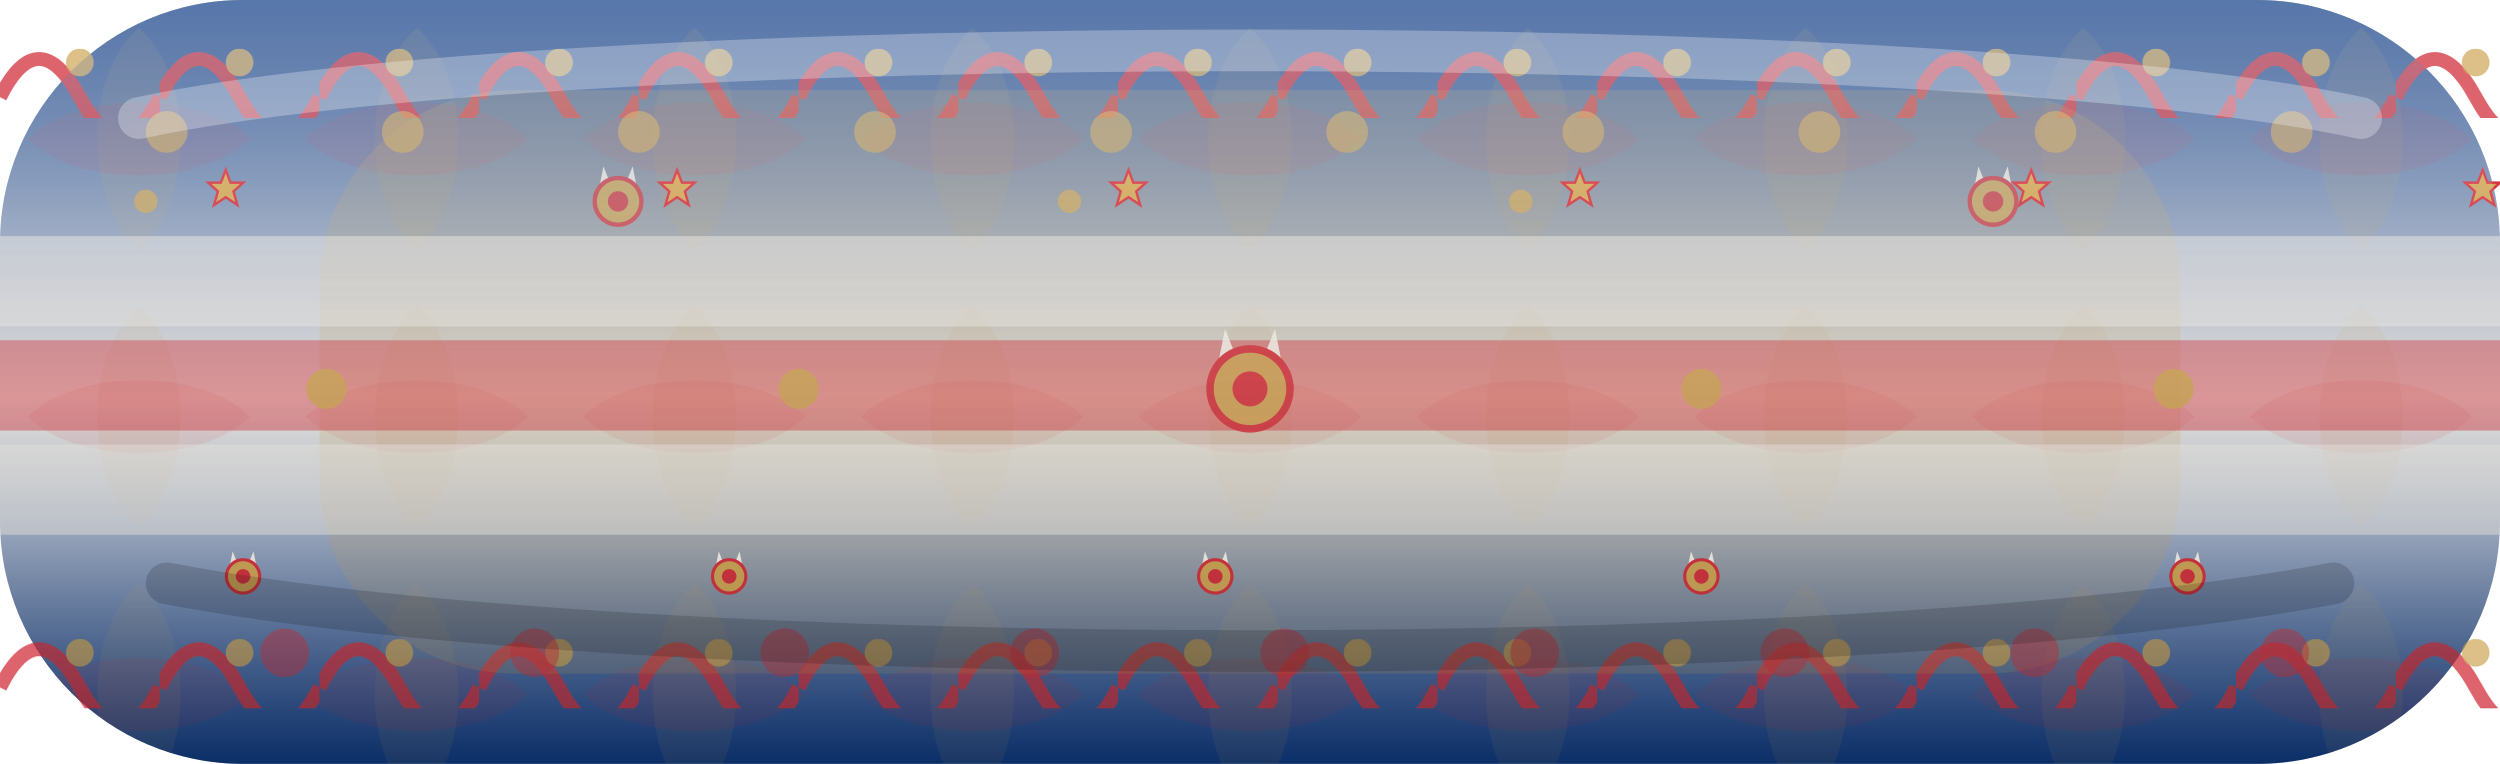
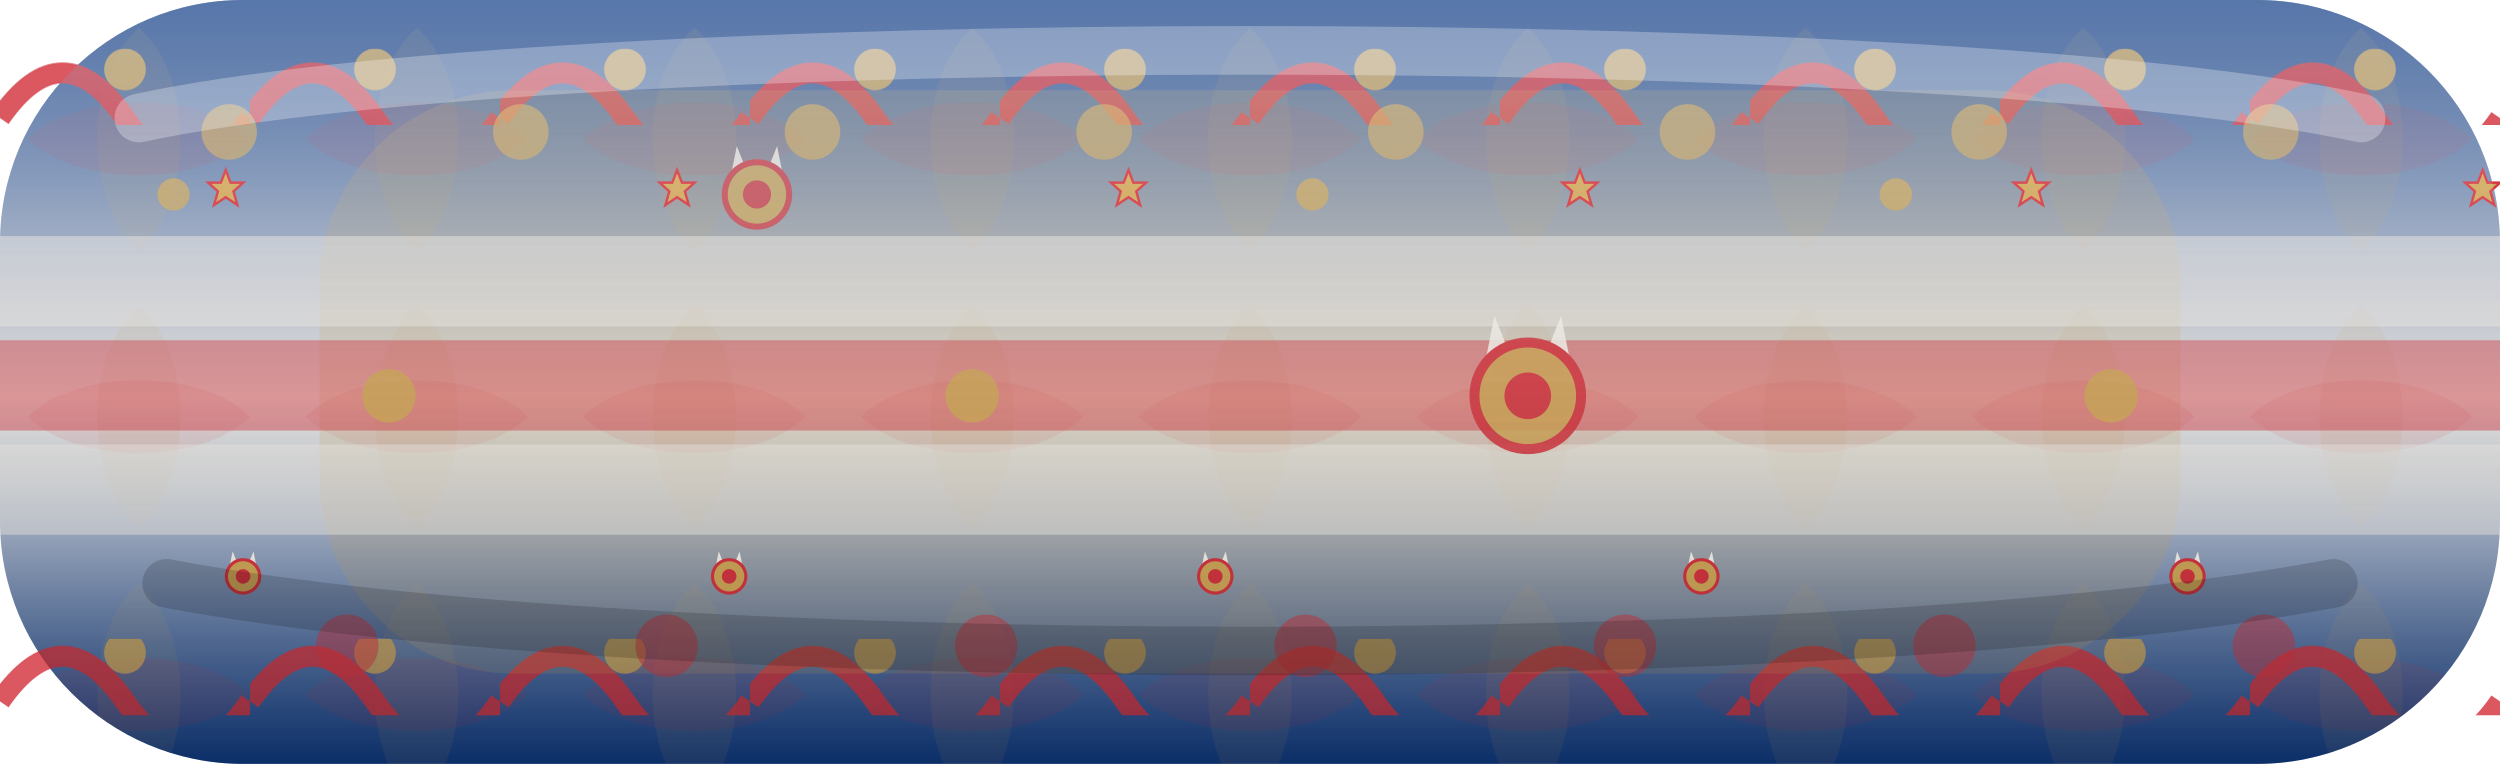
<svg xmlns="http://www.w3.org/2000/svg" width="720" height="220" viewBox="0 0 720 220">
  <defs>
    <linearGradient id="bg" x1="0" y1="0" x2="0" y2="1">
      <stop offset="0%" stop-color="#103c85" />
      <stop offset="52%" stop-color="#f4f0e9" />
      <stop offset="100%" stop-color="#103c85" />
    </linearGradient>
    <linearGradient id="satin" x1="0" y1="0" x2="0" y2="1">
      <stop offset="0%" stop-color="rgba(255,255,255,0.30)" />
      <stop offset="24%" stop-color="rgba(255,255,255,0.12)" />
      <stop offset="70%" stop-color="rgba(0,0,0,0.06)" />
      <stop offset="100%" stop-color="rgba(0,0,0,0.22)" />
    </linearGradient>
    <pattern id="brocade-bastille2" width="80" height="80" patternUnits="userSpaceOnUse">
      <path d="M 40 8 C 56 22, 56 58, 40 72 C 24 58, 24 22, 40 8 Z" fill="#cfa759" opacity="0.10" />
      <path d="M 8 40 C 22 26, 58 26, 72 40 C 58 54, 22 54, 8 40 Z" fill="#d43641" opacity="0.10" />
    </pattern>
-     <pattern id="trim-bastille2" width="46" height="34" patternUnits="userSpaceOnUse">
-       <path d="M 0 28 Q 11 6 23 28 T 46 28" stroke="#d43641" stroke-width="4" fill="none" opacity="0.85" />
-       <circle cx="23" cy="18" r="4" fill="#cfa759" opacity="0.8" />
+     <pattern id="trim-bastille2" width="72" height="42" patternUnits="userSpaceOnUse">
+       <path d="M 0 34 Q 18 8 36 34 T 72 34" stroke="#d43641" stroke-width="6" fill="none" opacity="0.92" />
+       <circle cx="36" cy="20" r="6" fill="#cfa759" opacity="0.86" />
    </pattern>
  </defs>
  <rect width="720" height="220" rx="70" fill="url(#bg)" />
  <rect x="0" y="0" width="720" height="220" rx="70" fill="url(#brocade-bastille2)" />
  <rect x="0" y="14" width="720" height="22" fill="url(#trim-bastille2)" opacity="0.90" />
  <rect x="0" y="184" width="720" height="22" fill="url(#trim-bastille2)" opacity="0.90" />
  <rect x="92" y="26" width="536" height="168" rx="56" fill="#cfa759" opacity="0.18" />
  <rect x="0" y="68" width="720" height="26" fill="#f4f0e9" opacity="0.46" />
  <rect x="0" y="98" width="720" height="26" fill="#d43641" opacity="0.46" />
  <rect x="0" y="128" width="720" height="26" fill="#f4f0e9" opacity="0.46" />
  <g transform="translate(65 54)">
    <path d="M 0 -5.04 L 1.4 -1.4 L 5.04 -1.4 L 2.24 1.12 L 3.36 5.04 L 0 2.8 L -3.36 5.04 L -2.24 1.12 L -5.04 -1.4 L -1.4 -1.4 Z" fill="#cfa759" stroke="#d43641" stroke-width="0.7" />
  </g>
  <g transform="translate(195 54)">
    <path d="M 0 -5.04 L 1.4 -1.4 L 5.04 -1.4 L 2.24 1.12 L 3.36 5.04 L 0 2.8 L -3.36 5.04 L -2.24 1.12 L -5.04 -1.4 L -1.4 -1.4 Z" fill="#cfa759" stroke="#d43641" stroke-width="0.7" />
  </g>
  <g transform="translate(325 54)">
    <path d="M 0 -5.04 L 1.4 -1.4 L 5.04 -1.4 L 2.24 1.12 L 3.36 5.04 L 0 2.8 L -3.36 5.04 L -2.24 1.12 L -5.04 -1.4 L -1.4 -1.4 Z" fill="#cfa759" stroke="#d43641" stroke-width="0.7" />
  </g>
  <g transform="translate(455 54)">
    <path d="M 0 -5.04 L 1.4 -1.4 L 5.04 -1.4 L 2.24 1.12 L 3.36 5.04 L 0 2.8 L -3.36 5.04 L -2.24 1.12 L -5.04 -1.4 L -1.4 -1.4 Z" fill="#cfa759" stroke="#d43641" stroke-width="0.7" />
  </g>
  <g transform="translate(585 54)">
    <path d="M 0 -5.04 L 1.4 -1.4 L 5.04 -1.4 L 2.24 1.12 L 3.36 5.04 L 0 2.8 L -3.36 5.04 L -2.24 1.12 L -5.04 -1.4 L -1.4 -1.4 Z" fill="#cfa759" stroke="#d43641" stroke-width="0.7" />
  </g>
  <g transform="translate(715 54)">
    <path d="M 0 -5.04 L 1.4 -1.4 L 5.04 -1.4 L 2.24 1.12 L 3.36 5.04 L 0 2.8 L -3.36 5.04 L -2.24 1.12 L -5.04 -1.4 L -1.4 -1.4 Z" fill="#cfa759" stroke="#d43641" stroke-width="0.7" />
  </g>
  <g transform="translate(70 166)">
    <path d="M -3 -7.2 L -0.6 -1.2 L -4.2 -1.2 Z M 3 -7.2 L 0.6 -1.2 L 4.2 -1.2 Z" fill="#f4f0e9" />
    <circle r="4.8" fill="#cfa759" stroke="#d43641" stroke-width="0.9" />
    <circle r="2.1" fill="#d43641" />
  </g>
  <g transform="translate(210 166)">
    <path d="M -3 -7.2 L -0.6 -1.2 L -4.2 -1.2 Z M 3 -7.2 L 0.6 -1.2 L 4.2 -1.2 Z" fill="#f4f0e9" />
    <circle r="4.8" fill="#cfa759" stroke="#d43641" stroke-width="0.9" />
    <circle r="2.1" fill="#d43641" />
  </g>
  <g transform="translate(350 166)">
    <path d="M -3 -7.2 L -0.6 -1.2 L -4.2 -1.2 Z M 3 -7.2 L 0.6 -1.2 L 4.2 -1.2 Z" fill="#f4f0e9" />
    <circle r="4.8" fill="#cfa759" stroke="#d43641" stroke-width="0.9" />
    <circle r="2.1" fill="#d43641" />
  </g>
  <g transform="translate(490 166)">
    <path d="M -3 -7.2 L -0.6 -1.2 L -4.2 -1.2 Z M 3 -7.2 L 0.6 -1.2 L 4.2 -1.2 Z" fill="#f4f0e9" />
    <circle r="4.8" fill="#cfa759" stroke="#d43641" stroke-width="0.9" />
    <circle r="2.1" fill="#d43641" />
  </g>
  <g transform="translate(630 166)">
    <path d="M -3 -7.2 L -0.6 -1.2 L -4.2 -1.2 Z M 3 -7.2 L 0.6 -1.2 L 4.2 -1.2 Z" fill="#f4f0e9" />
    <circle r="4.8" fill="#cfa759" stroke="#d43641" stroke-width="0.9" />
    <circle r="2.1" fill="#d43641" />
  </g>
  <g opacity="0.74">
-     <circle cx="42" cy="58" r="3.36" fill="#cfa759" />
-     <g transform="translate(178 58)">
-       <path d="M -4.2 -10.08 L -0.84 -1.68 L -5.88 -1.68 Z M 4.2 -10.08 L 0.84 -1.68 L 5.88 -1.68 Z" fill="#f4f0e9" />
-       <circle r="6.72" fill="#cfa759" stroke="#d43641" stroke-width="1.26" />
-       <circle r="2.94" fill="#d43641" />
+     <circle cx="50" cy="56" r="4.64" fill="#cfa759" />
+     <g transform="translate(218 56)">
+       <path d="M -5.8 -13.92 L -1.16 -2.32 L -8.12 -2.32 Z M 5.8 -13.92 L 1.16 -2.32 L 8.12 -2.32 Z" fill="#f4f0e9" />
+       <circle r="9.28" fill="#cfa759" stroke="#d43641" stroke-width="1.74" />
+       <circle r="4.06" fill="#d43641" />
    </g>
-     <circle cx="308" cy="58" r="3.36" fill="#cfa759" />
-     <circle cx="438" cy="58" r="3.36" fill="#cfa759" />
-     <g transform="translate(574 58)">
-       <path d="M -4.2 -10.08 L -0.84 -1.68 L -5.88 -1.68 Z M 4.2 -10.08 L 0.84 -1.68 L 5.88 -1.68 Z" fill="#f4f0e9" />
-       <circle r="6.72" fill="#cfa759" stroke="#d43641" stroke-width="1.26" />
-       <circle r="2.94" fill="#d43641" />
-     </g>
+     <circle cx="378" cy="56" r="4.64" fill="#cfa759" />
+     <circle cx="546" cy="56" r="4.64" fill="#cfa759" />
  </g>
  <g opacity="0.88">
-     <circle cx="94" cy="112" r="5.76" fill="#cfa759" />
-     <circle cx="230" cy="112" r="5.76" fill="#cfa759" />
-     <g transform="translate(360 112)">
-       <path d="M -7.2 -17.28 L -1.44 -2.88 L -10.08 -2.88 Z M 7.2 -17.28 L 1.44 -2.88 L 10.08 -2.88 Z" fill="#f4f0e9" />
-       <circle r="11.52" fill="#cfa759" stroke="#d43641" stroke-width="2.16" />
-       <circle r="5.04" fill="#d43641" />
+     <circle cx="112" cy="114" r="7.68" fill="#cfa759" />
+     <circle cx="280" cy="114" r="7.68" fill="#cfa759" />
+     <g transform="translate(440 114)">
+       <path d="M -9.6 -23.04 L -1.92 -3.84 L -13.44 -3.84 Z M 9.6 -23.04 L 1.92 -3.84 L 13.44 -3.84 Z" fill="#f4f0e9" />
+       <circle r="15.36" fill="#cfa759" stroke="#d43641" stroke-width="2.88" />
+       <circle r="6.72" fill="#d43641" />
    </g>
-     <circle cx="490" cy="112" r="5.76" fill="#cfa759" />
-     <circle cx="626" cy="112" r="5.76" fill="#cfa759" />
+     <circle cx="608" cy="114" r="7.68" fill="#cfa759" />
  </g>
  <g opacity="0.82">
-     <circle cx="48" cy="38" r="6" fill="#cfa759" opacity="0.72" />
-     <circle cx="116" cy="38" r="6" fill="#cfa759" opacity="0.72" />
-     <circle cx="184" cy="38" r="6" fill="#cfa759" opacity="0.72" />
-     <circle cx="252" cy="38" r="6" fill="#cfa759" opacity="0.72" />
-     <circle cx="320" cy="38" r="6" fill="#cfa759" opacity="0.72" />
-     <circle cx="388" cy="38" r="6" fill="#cfa759" opacity="0.72" />
-     <circle cx="456" cy="38" r="6" fill="#cfa759" opacity="0.72" />
-     <circle cx="524" cy="38" r="6" fill="#cfa759" opacity="0.72" />
-     <circle cx="592" cy="38" r="6" fill="#cfa759" opacity="0.72" />
-     <circle cx="660" cy="38" r="6" fill="#cfa759" opacity="0.72" />
+     <circle cx="66" cy="38" r="8" fill="#cfa759" opacity="0.78" />
+     <circle cx="150" cy="38" r="8" fill="#cfa759" opacity="0.78" />
+     <circle cx="234" cy="38" r="8" fill="#cfa759" opacity="0.78" />
+     <circle cx="318" cy="38" r="8" fill="#cfa759" opacity="0.78" />
+     <circle cx="402" cy="38" r="8" fill="#cfa759" opacity="0.78" />
+     <circle cx="486" cy="38" r="8" fill="#cfa759" opacity="0.78" />
+     <circle cx="570" cy="38" r="8" fill="#cfa759" opacity="0.78" />
+     <circle cx="654" cy="38" r="8" fill="#cfa759" opacity="0.78" />
  </g>
  <g opacity="0.72">
-     <circle cx="82" cy="188" r="7" fill="#d43641" opacity="0.65" />
-     <circle cx="154" cy="188" r="7" fill="#d43641" opacity="0.65" />
-     <circle cx="226" cy="188" r="7" fill="#d43641" opacity="0.65" />
-     <circle cx="298" cy="188" r="7" fill="#d43641" opacity="0.65" />
-     <circle cx="370" cy="188" r="7" fill="#d43641" opacity="0.65" />
-     <circle cx="442" cy="188" r="7" fill="#d43641" opacity="0.65" />
-     <circle cx="514" cy="188" r="7" fill="#d43641" opacity="0.65" />
-     <circle cx="586" cy="188" r="7" fill="#d43641" opacity="0.65" />
-     <circle cx="658" cy="188" r="7" fill="#d43641" opacity="0.65" />
+     <circle cx="100" cy="186" r="9" fill="#d43641" opacity="0.68" />
+     <circle cx="192" cy="186" r="9" fill="#d43641" opacity="0.68" />
+     <circle cx="284" cy="186" r="9" fill="#d43641" opacity="0.68" />
+     <circle cx="376" cy="186" r="9" fill="#d43641" opacity="0.68" />
+     <circle cx="468" cy="186" r="9" fill="#d43641" opacity="0.68" />
+     <circle cx="560" cy="186" r="9" fill="#d43641" opacity="0.68" />
+     <circle cx="652" cy="186" r="9" fill="#d43641" opacity="0.68" />
  </g>
  <rect x="0" y="0" width="720" height="220" rx="70" fill="url(#satin)" />
-   <path d="M 40 34 C 160 8, 560 8, 680 34" stroke="rgba(255,255,255,0.28)" stroke-width="12" stroke-linecap="round" fill="none" />
-   <path d="M 48 168 C 184 194, 536 194, 672 168" stroke="rgba(0,0,0,0.16)" stroke-width="12" stroke-linecap="round" fill="none" />
+   <path d="M 40 34 C 160 8, 560 8, 680 34" stroke="rgba(255,255,255,0.28)" stroke-width="14" stroke-linecap="round" fill="none" />
+   <path d="M 48 168 C 184 194, 536 194, 672 168" stroke="rgba(0,0,0,0.16)" stroke-width="14" stroke-linecap="round" fill="none" />
</svg>
